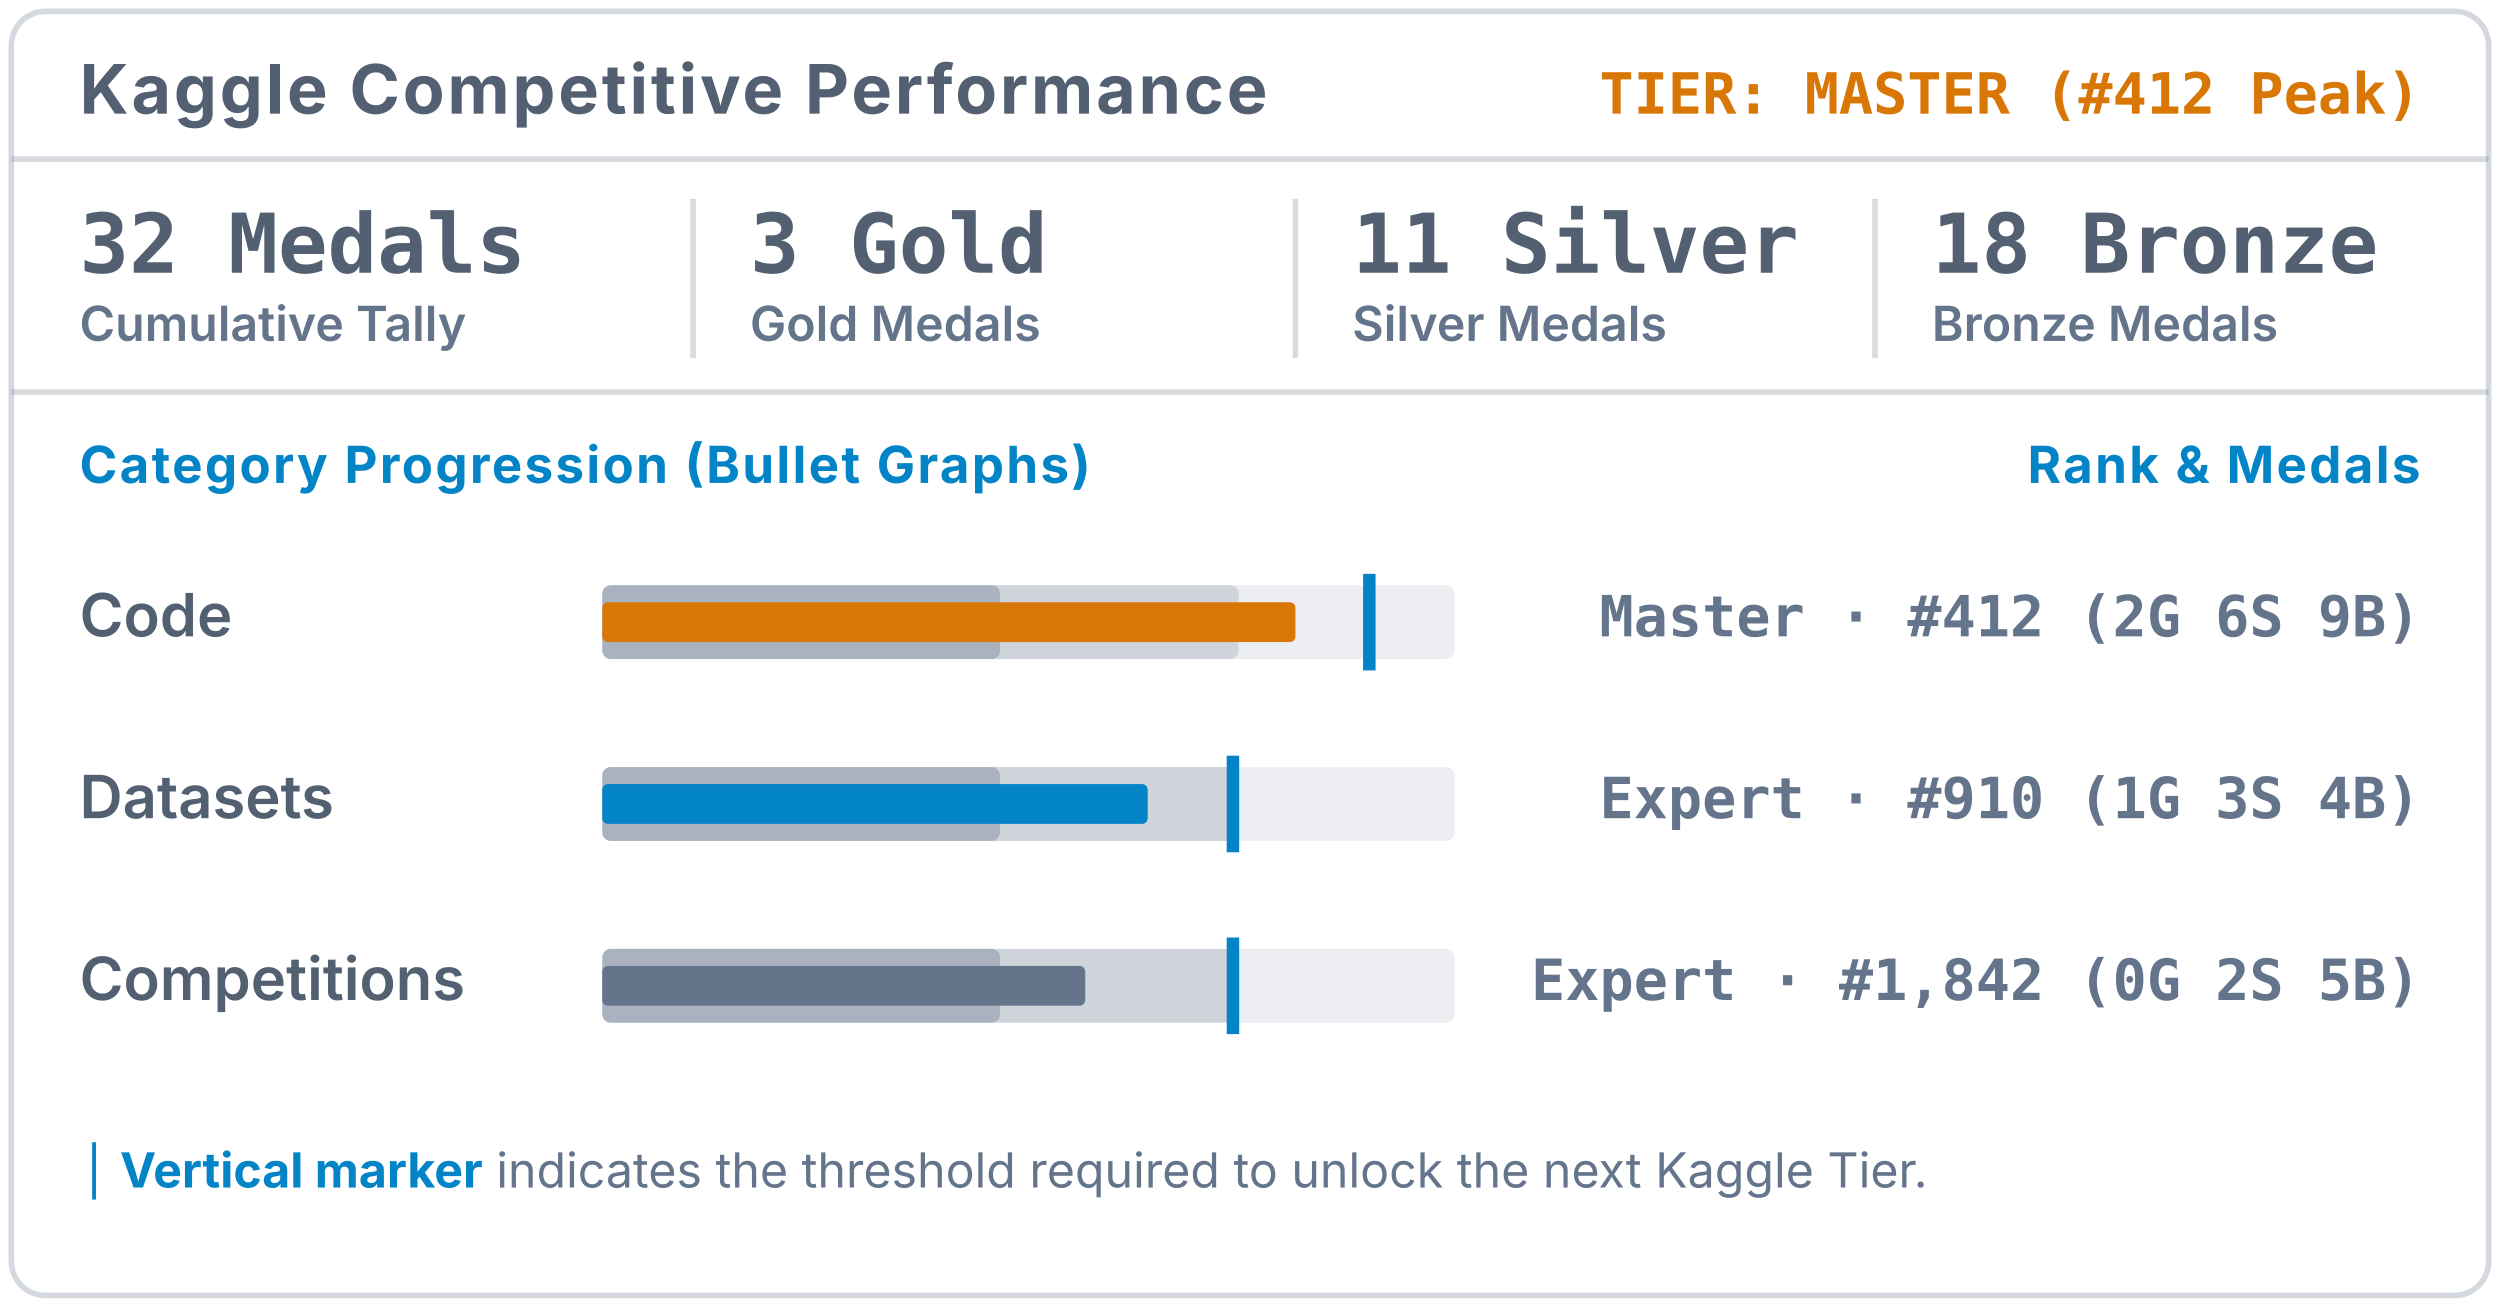
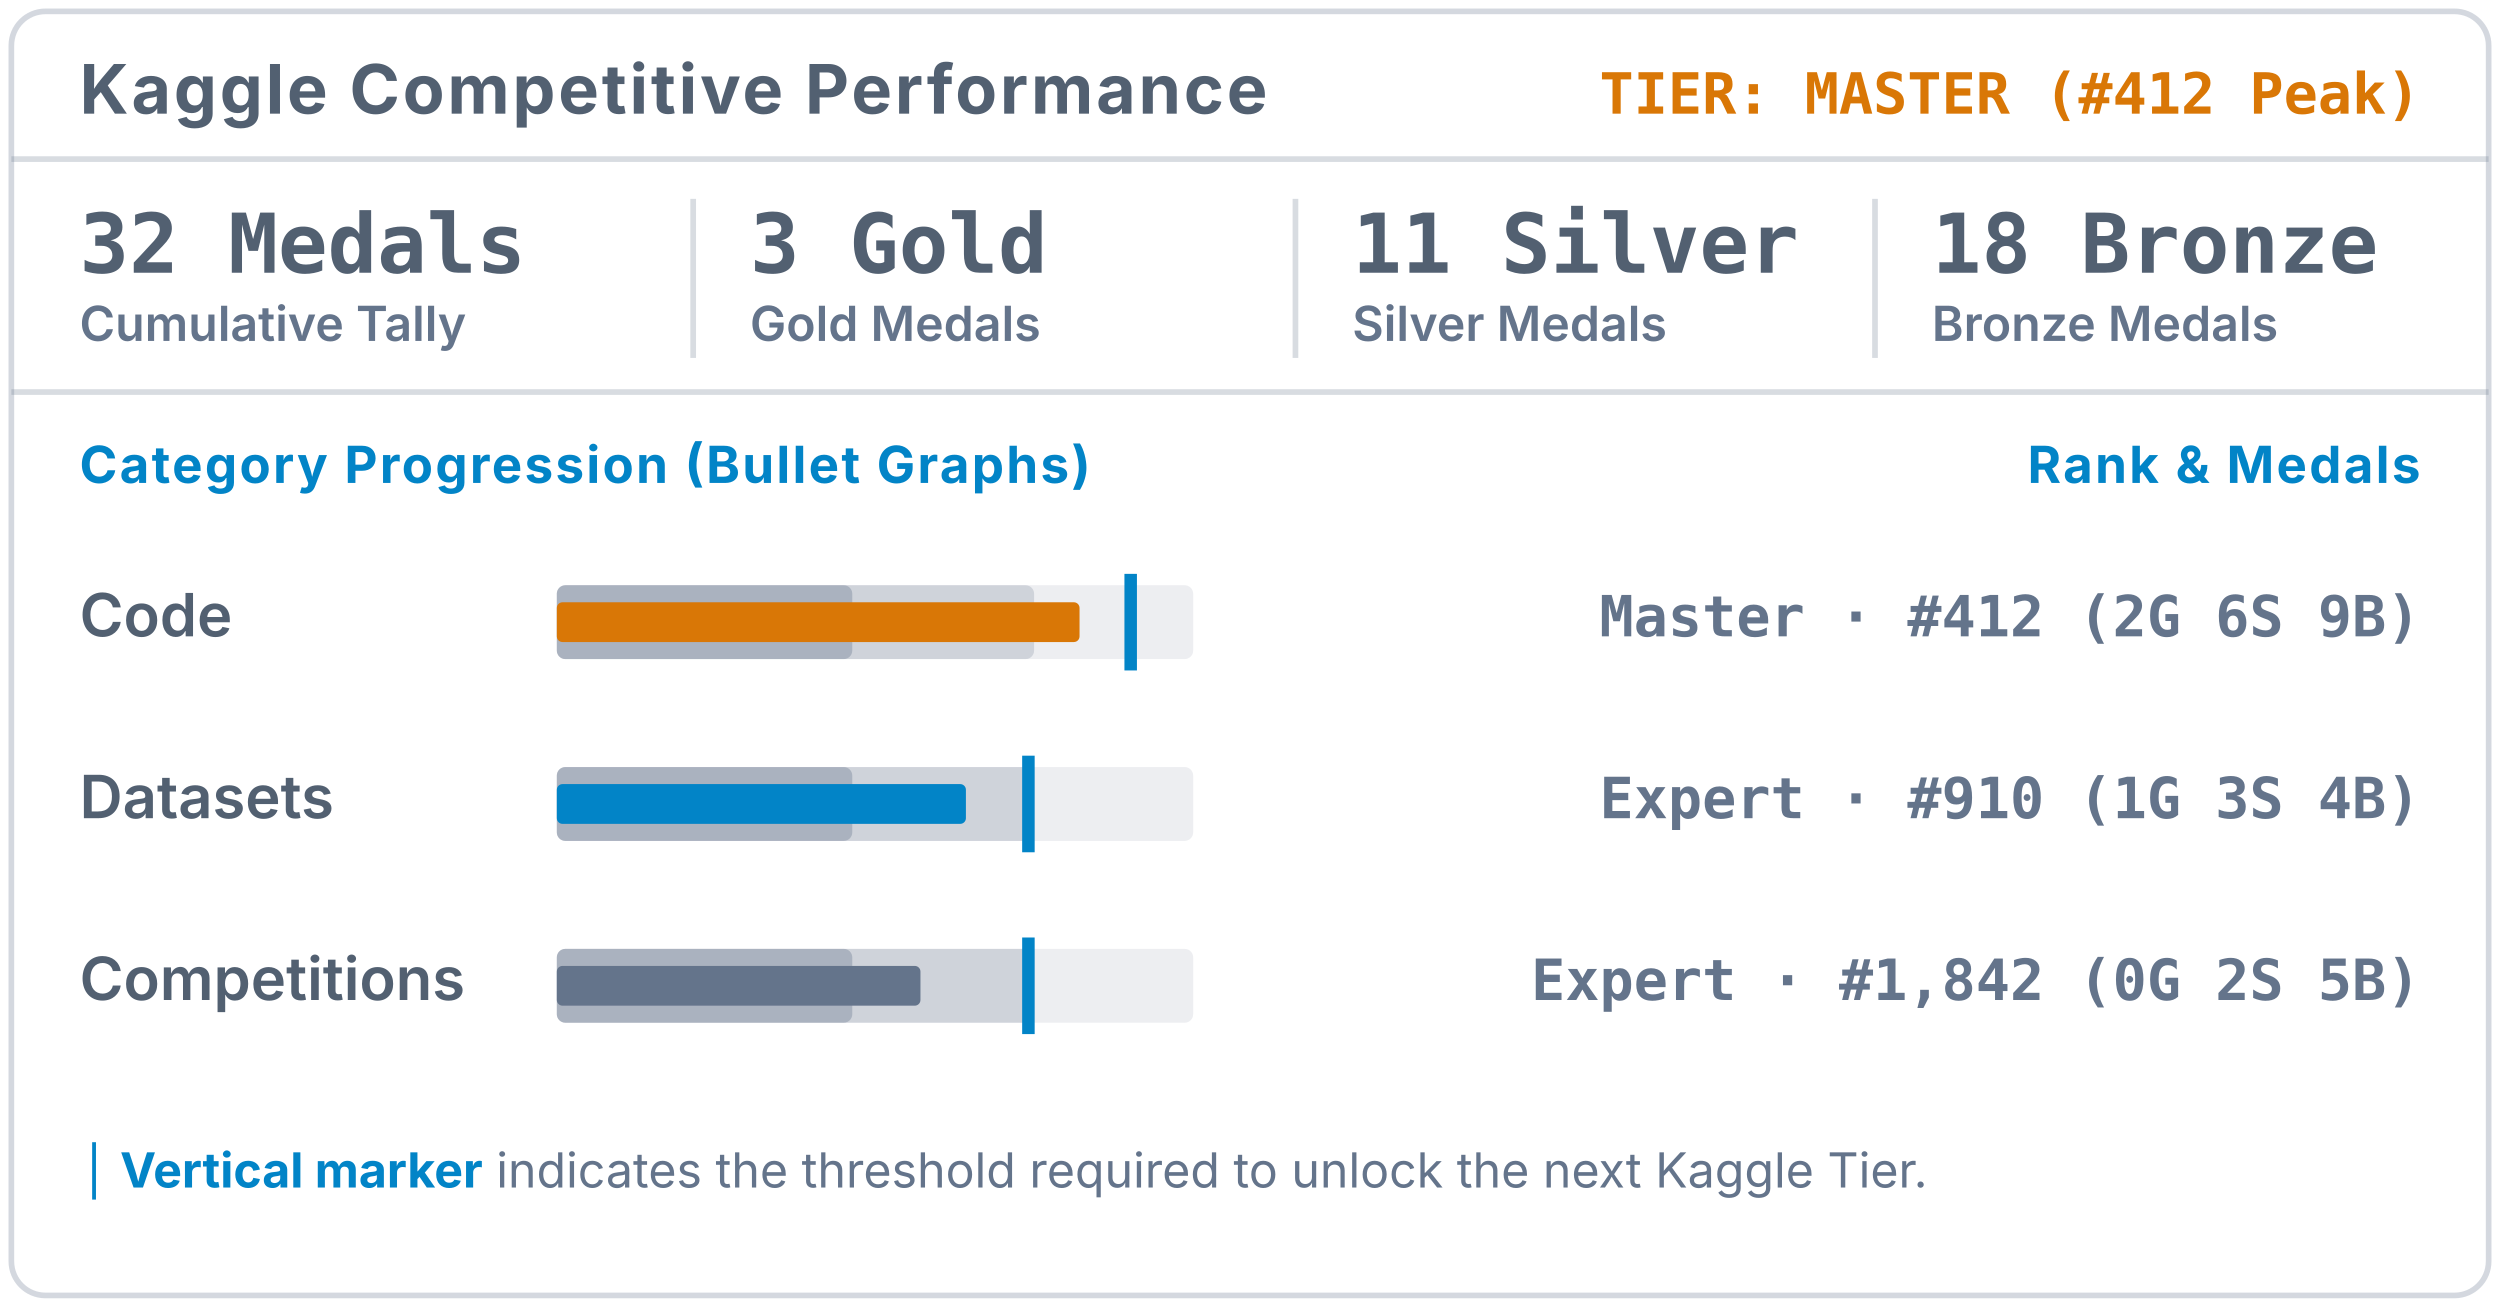
<svg xmlns="http://www.w3.org/2000/svg" viewBox="0 0 440 230" width="440" height="230">
  <style>
    .sans { font-family: Inter, -apple-system, BlinkMacSystemFont, "Segoe UI", Roboto, sans-serif; }
    .mono { font-family: ui-monospace, SFMono-Regular, Menlo, Consolas, monospace; font-variant-numeric: tabular-nums; }
    .hdr { font-size: 12px; font-weight: 700; fill: #526071; text-transform: uppercase; letter-spacing: 0.5px; }
    .tag { font-size: 10px; font-weight: 700; fill: #d97706; }
    .sec { font-size: 9px; font-weight: 700; fill: #0284c7; text-transform: uppercase; letter-spacing: 0.4px; }
    .lbl { font-size: 10.5px; font-weight: 600; fill: #526071; }
    .val { font-size: 10px; font-weight: 600; fill: #64748b; }
    .kpi-num { font-size: 14.5px; font-weight: 700; fill: #526071; }
    .kpi-lbl { font-size: 8.5px; font-weight: 600; fill: #64748b; text-transform: uppercase; }
  </style>
  <rect x="2" y="2" width="436" height="226" rx="6" fill="none" stroke="#64748b" stroke-opacity="0.28" stroke-width="1" />
  <text x="14" y="20" class="sans hdr">Kaggle Competitive Performance</text>
  <text x="426" y="20" text-anchor="end" class="mono tag">TIER: MASTER (#412 Peak)</text>
  <line x1="2" y1="28" x2="438" y2="28" stroke="#64748b" stroke-opacity="0.25" stroke-width="1" />
  <g transform="translate(14, 35)">
    <text x="0" y="13" class="mono kpi-num" fill="#d97706">32 Medals</text>
    <text x="0" y="25" class="sans kpi-lbl">Cumulative Tally</text>
    <line x1="108" y1="0" x2="108" y2="28" stroke="#64748b" stroke-opacity="0.25" stroke-width="1" />
    <text x="118" y="13" class="mono kpi-num" fill="#d97706">3 Gold</text>
    <text x="118" y="25" class="sans kpi-lbl">Gold Medals</text>
    <line x1="214" y1="0" x2="214" y2="28" stroke="#64748b" stroke-opacity="0.25" stroke-width="1" />
    <text x="224" y="13" class="mono kpi-num">11 Silver</text>
    <text x="224" y="25" class="sans kpi-lbl">Silver Medals</text>
    <line x1="316" y1="0" x2="316" y2="28" stroke="#64748b" stroke-opacity="0.25" stroke-width="1" />
    <text x="326" y="13" class="mono kpi-num">18 Bronze</text>
    <text x="326" y="25" class="sans kpi-lbl">Bronze Medals</text>
  </g>
  <line x1="2" y1="69" x2="438" y2="69" stroke="#64748b" stroke-opacity="0.25" stroke-width="1" />
  <g transform="translate(14, 85)">
    <text x="0" y="0" class="sans sec">Category Progression (Bullet Graphs)</text>
    <text x="412" y="0" text-anchor="end" class="sans sec">Rank &amp; Medals</text>
    <g transform="translate(0, 16)">
      <text x="0" y="11" class="sans lbl">Code</text>
-       <rect x="92" y="2" width="150" height="13" rx="1.5" fill="#64748b" fill-opacity="0.12" />
-       <rect x="92" y="2" width="112" height="13" rx="1.5" fill="#64748b" fill-opacity="0.22" />
-       <rect x="92" y="2" width="70" height="13" rx="1.5" fill="#64748b" fill-opacity="0.34" />
-       <rect x="92" y="5" width="122" height="7" rx="1" fill="#d97706" />
-       <line x1="227" y1="0" x2="227" y2="17" stroke="#0284c7" stroke-width="2.2" />
+       <rect x="84" y="2" width="112" height="13" rx="1.5" fill="#64748b" fill-opacity="0.12" />
+       <rect x="84" y="2" width="84" height="13" rx="1.5" fill="#64748b" fill-opacity="0.22" />
+       <rect x="84" y="2" width="52" height="13" rx="1.5" fill="#64748b" fill-opacity="0.34" />
+       <rect x="84" y="5" width="92" height="7" rx="1" fill="#d97706" />
+       <line x1="185" y1="0" x2="185" y2="17" stroke="#0284c7" stroke-width="2.2" />
      <text x="412" y="11" text-anchor="end" class="mono val" fill="#d97706">Master · #412 (2G 6S 9B)</text>
    </g>
    <g transform="translate(0, 48)">
      <text x="0" y="11" class="sans lbl">Datasets</text>
-       <rect x="92" y="2" width="150" height="13" rx="1.5" fill="#64748b" fill-opacity="0.12" />
-       <rect x="92" y="2" width="112" height="13" rx="1.5" fill="#64748b" fill-opacity="0.22" />
-       <rect x="92" y="2" width="70" height="13" rx="1.5" fill="#64748b" fill-opacity="0.34" />
-       <rect x="92" y="5" width="96" height="7" rx="1" fill="#0284c7" />
-       <line x1="203" y1="0" x2="203" y2="17" stroke="#0284c7" stroke-width="2.2" />
+       <rect x="84" y="2" width="112" height="13" rx="1.5" fill="#64748b" fill-opacity="0.12" />
+       <rect x="84" y="2" width="84" height="13" rx="1.5" fill="#64748b" fill-opacity="0.22" />
+       <rect x="84" y="2" width="52" height="13" rx="1.5" fill="#64748b" fill-opacity="0.34" />
+       <rect x="84" y="5" width="72" height="7" rx="1" fill="#0284c7" />
+       <line x1="167" y1="0" x2="167" y2="17" stroke="#0284c7" stroke-width="2.2" />
      <text x="412" y="11" text-anchor="end" class="mono val" fill="#0284c7">Expert · #910 (1G 3S 4B)</text>
    </g>
    <g transform="translate(0, 80)">
      <text x="0" y="11" class="sans lbl">Competitions</text>
-       <rect x="92" y="2" width="150" height="13" rx="1.5" fill="#64748b" fill-opacity="0.12" />
-       <rect x="92" y="2" width="112" height="13" rx="1.5" fill="#64748b" fill-opacity="0.22" />
-       <rect x="92" y="2" width="70" height="13" rx="1.5" fill="#64748b" fill-opacity="0.34" />
-       <rect x="92" y="5" width="85" height="7" rx="1" fill="#64748b" />
-       <line x1="203" y1="0" x2="203" y2="17" stroke="#0284c7" stroke-width="2.2" />
+       <rect x="84" y="2" width="112" height="13" rx="1.5" fill="#64748b" fill-opacity="0.12" />
+       <rect x="84" y="2" width="84" height="13" rx="1.5" fill="#64748b" fill-opacity="0.22" />
+       <rect x="84" y="2" width="52" height="13" rx="1.5" fill="#64748b" fill-opacity="0.34" />
+       <rect x="84" y="5" width="64" height="7" rx="1" fill="#64748b" />
+       <line x1="167" y1="0" x2="167" y2="17" stroke="#0284c7" stroke-width="2.2" />
      <text x="412" y="11" text-anchor="end" class="mono val" fill="#64748b">Expert · #1,842 (0G 2S 5B)</text>
    </g>
    <text x="0" y="124" class="sans" font-size="8.5" fill="#64748b">
      <tspan fill="#0284c7" font-weight="700">│ Vertical marker</tspan> indicates the threshold required to unlock the next Kaggle Tier.</text>
  </g>
</svg>
